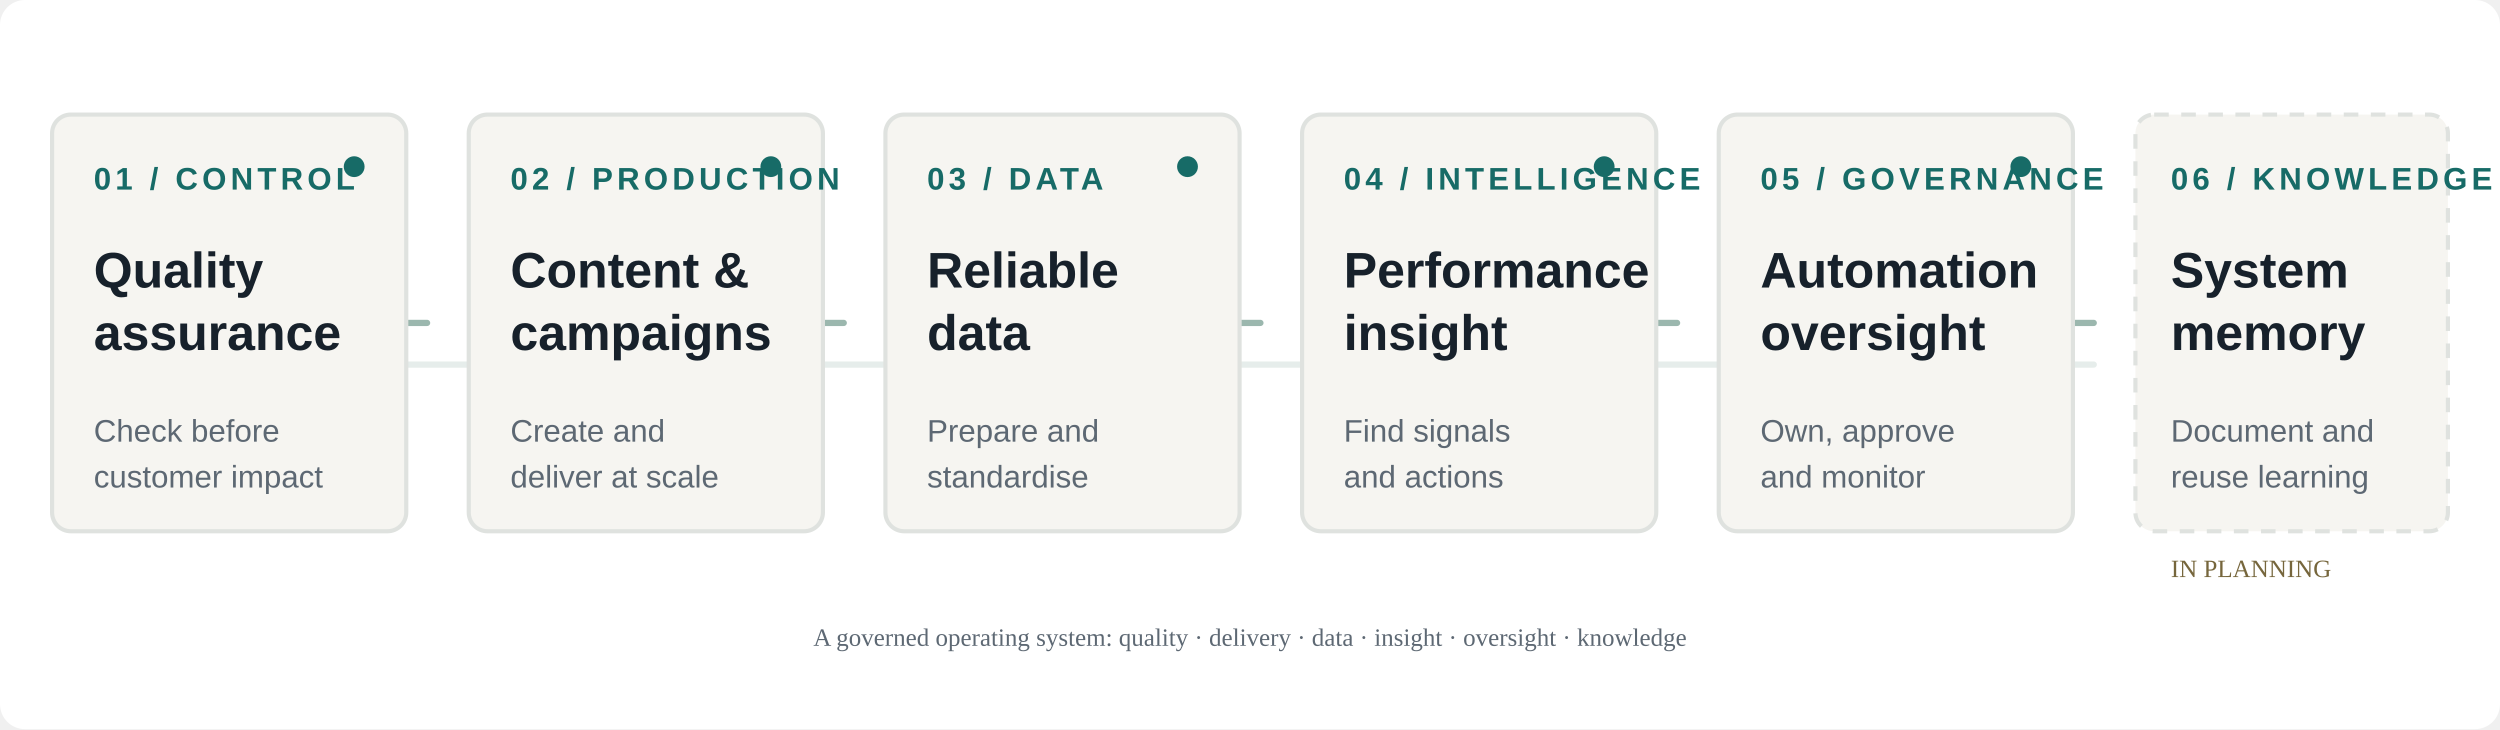
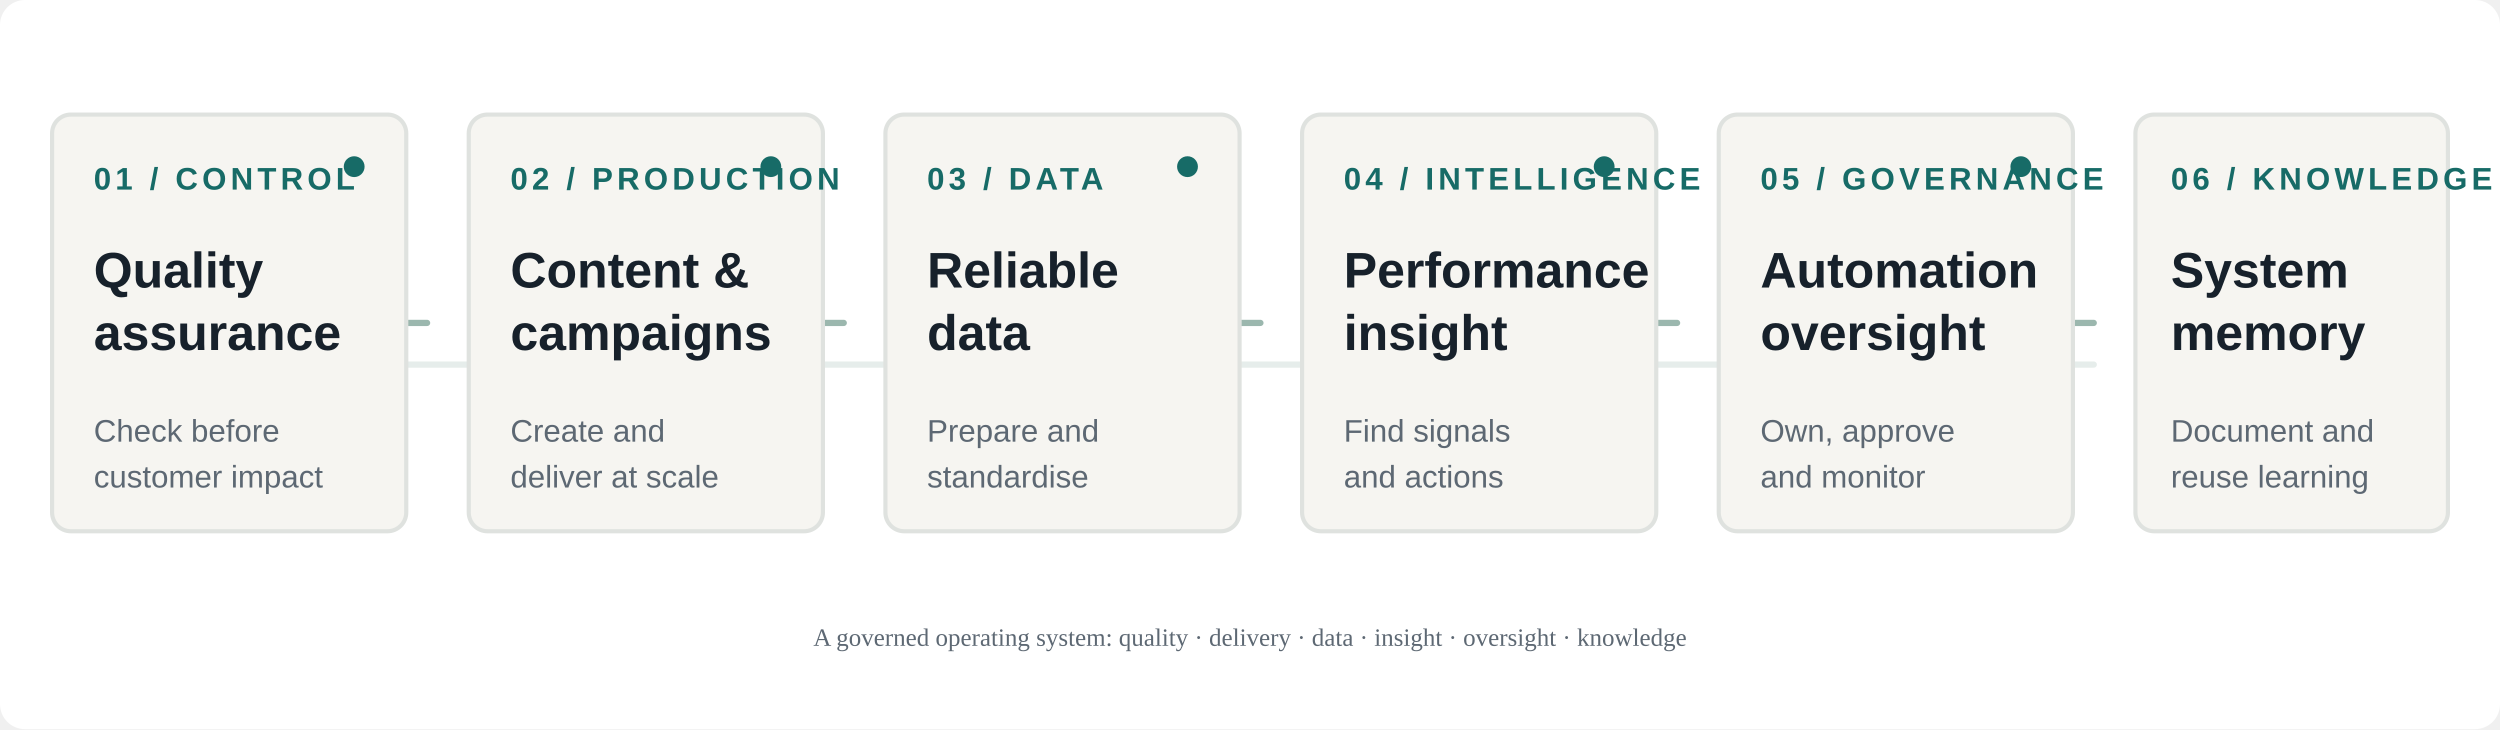
<svg xmlns="http://www.w3.org/2000/svg" viewBox="0 0 1200 350" role="img" aria-labelledby="title desc">
  <defs>
    <style>
      .card{fill:#f6f5f1;stroke:#dfe2df;stroke-width:2}
      .number{font:700 15px 'DM Sans',Arial,sans-serif;letter-spacing:2px;fill:#176b67}
      .heading{font:700 24px 'Manrope',Arial,sans-serif;fill:#17212b}
      .sub{font:400 15px 'DM Sans',Arial,sans-serif;fill:#5d6873}
      .link{stroke:#9bb7ae;stroke-width:3;stroke-linecap:round}
      .dot{fill:#176b67}
    </style>
  </defs>
  <rect width="1200" height="350" rx="12" fill="#ffffff" />
  <g class="link" fill="none">
    <path d="M195 155H205 M395 155H405 M595 155H605 M795 155H805 M995 155H1005" />
    <path d="M195 175H1005" opacity=".25" />
  </g>
  <g transform="translate(25 55)">
    <rect class="card" width="170" height="200" rx="9" />
    <text class="number" x="20" y="36">01 / CONTROL</text>
    <text class="heading" x="20" y="83">Quality</text>
    <text class="heading" x="20" y="113">assurance</text>
    <text class="sub" x="20" y="157">Check before</text>
    <text class="sub" x="20" y="179">customer impact</text>
    <circle class="dot" cx="145" cy="25" r="5" />
  </g>
  <g transform="translate(225 55)">
    <rect class="card" width="170" height="200" rx="9" />
    <text class="number" x="20" y="36">02 / PRODUCTION</text>
    <text class="heading" x="20" y="83">Content &amp;</text>
    <text class="heading" x="20" y="113">campaigns</text>
    <text class="sub" x="20" y="157">Create and</text>
    <text class="sub" x="20" y="179">deliver at scale</text>
    <circle class="dot" cx="145" cy="25" r="5" />
  </g>
  <g transform="translate(425 55)">
    <rect class="card" width="170" height="200" rx="9" />
    <text class="number" x="20" y="36">03 / DATA</text>
    <text class="heading" x="20" y="83">Reliable</text>
    <text class="heading" x="20" y="113">data</text>
    <text class="sub" x="20" y="157">Prepare and</text>
    <text class="sub" x="20" y="179">standardise</text>
    <circle class="dot" cx="145" cy="25" r="5" />
  </g>
  <g transform="translate(625 55)">
    <rect class="card" width="170" height="200" rx="9" />
    <text class="number" x="20" y="36">04 / INTELLIGENCE</text>
    <text class="heading" x="20" y="83">Performance</text>
    <text class="heading" x="20" y="113">insight</text>
    <text class="sub" x="20" y="157">Find signals</text>
    <text class="sub" x="20" y="179">and actions</text>
    <circle class="dot" cx="145" cy="25" r="5" />
  </g>
  <g transform="translate(825 55)">
    <rect class="card" width="170" height="200" rx="9" />
    <text class="number" x="20" y="36">05 / GOVERNANCE</text>
    <text class="heading" x="20" y="83">Automation</text>
    <text class="heading" x="20" y="113">oversight</text>
    <text class="sub" x="20" y="157">Own, approve</text>
    <text class="sub" x="20" y="179">and monitor</text>
    <circle class="dot" cx="145" cy="25" r="5" />
  </g>
  <g transform="translate(1025 55)">
-     <rect class="card" width="150" height="200" rx="9" stroke-dasharray="7 6" />
+     <rect class="card" width="150" height="200" rx="9" />
    <text class="number" x="17" y="36">06 / KNOWLEDGE</text>
    <text class="heading" x="17" y="83">System</text>
    <text class="heading" x="17" y="113">memory</text>
    <text class="sub" x="17" y="157">Document and</text>
    <text class="sub" x="17" y="179">reuse learning</text>
-     <text x="17" y="222" font="700 11px 'DM Sans',Arial,sans-serif" fill="#76663c">IN PLANNING</text>
  </g>
  <text x="600" y="310" text-anchor="middle" font="600 14px 'DM Sans',Arial,sans-serif" fill="#5d6873">A governed operating system: quality · delivery · data · insight · oversight · knowledge</text>
</svg>
